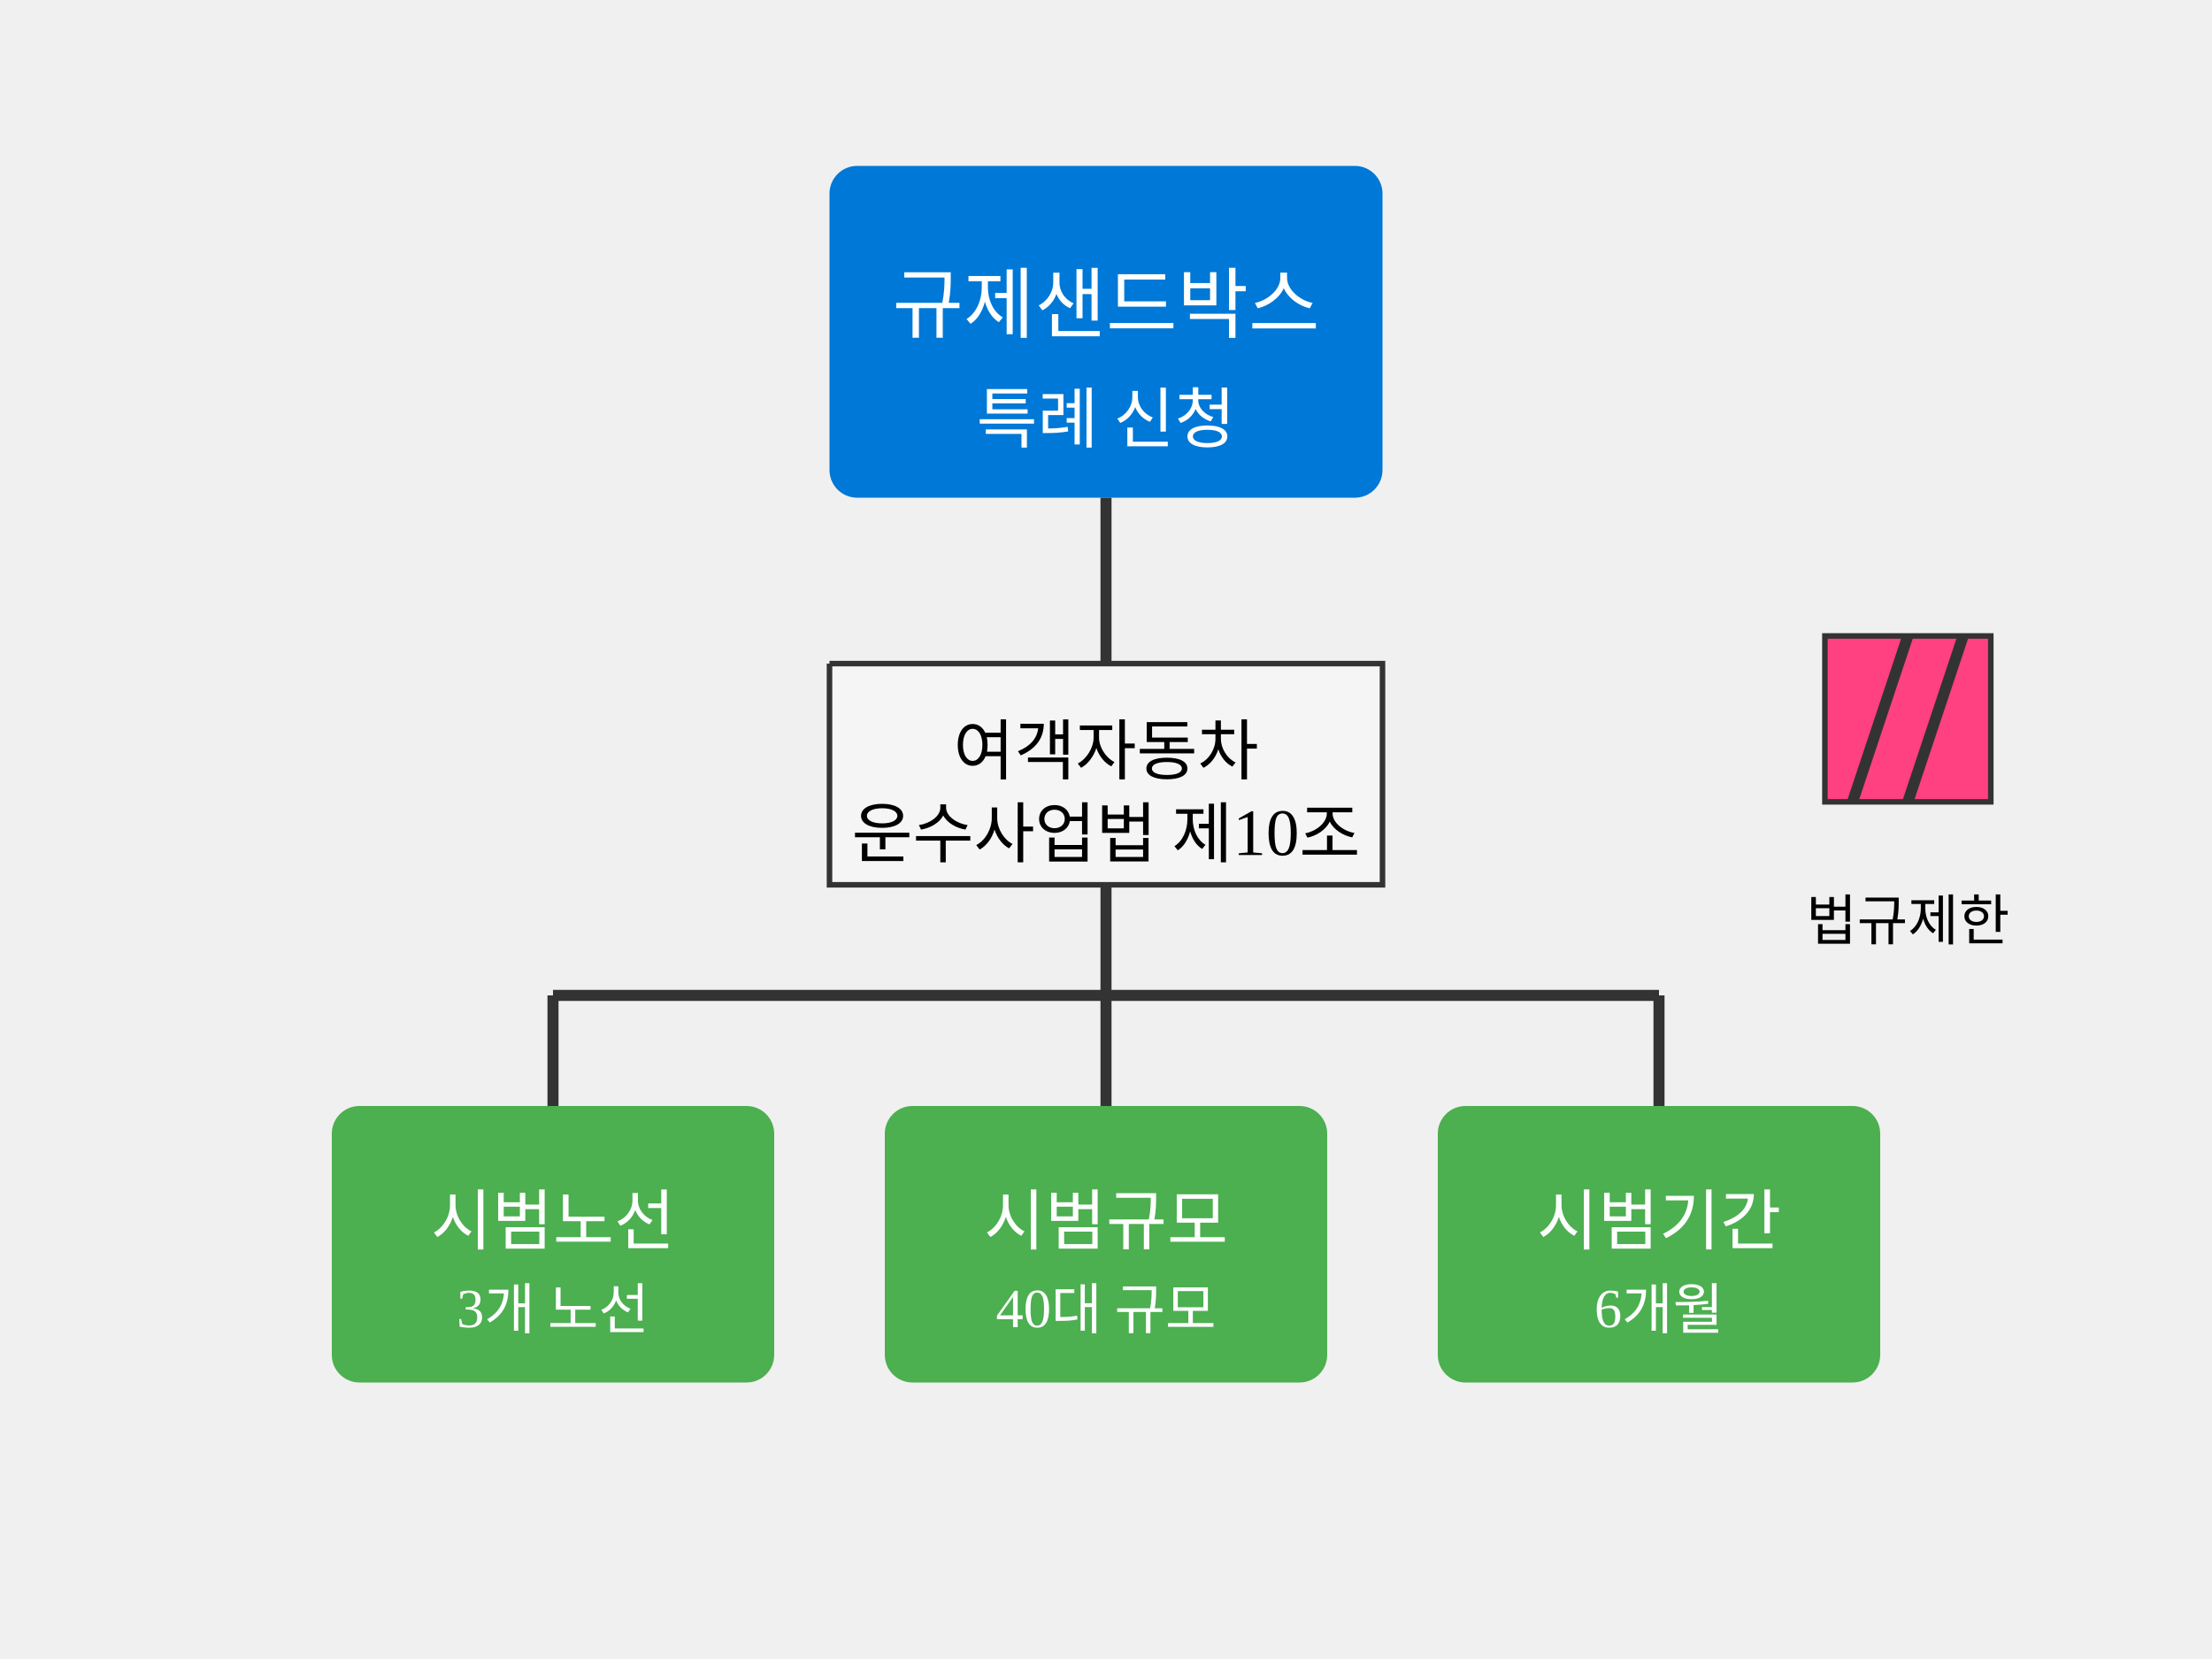
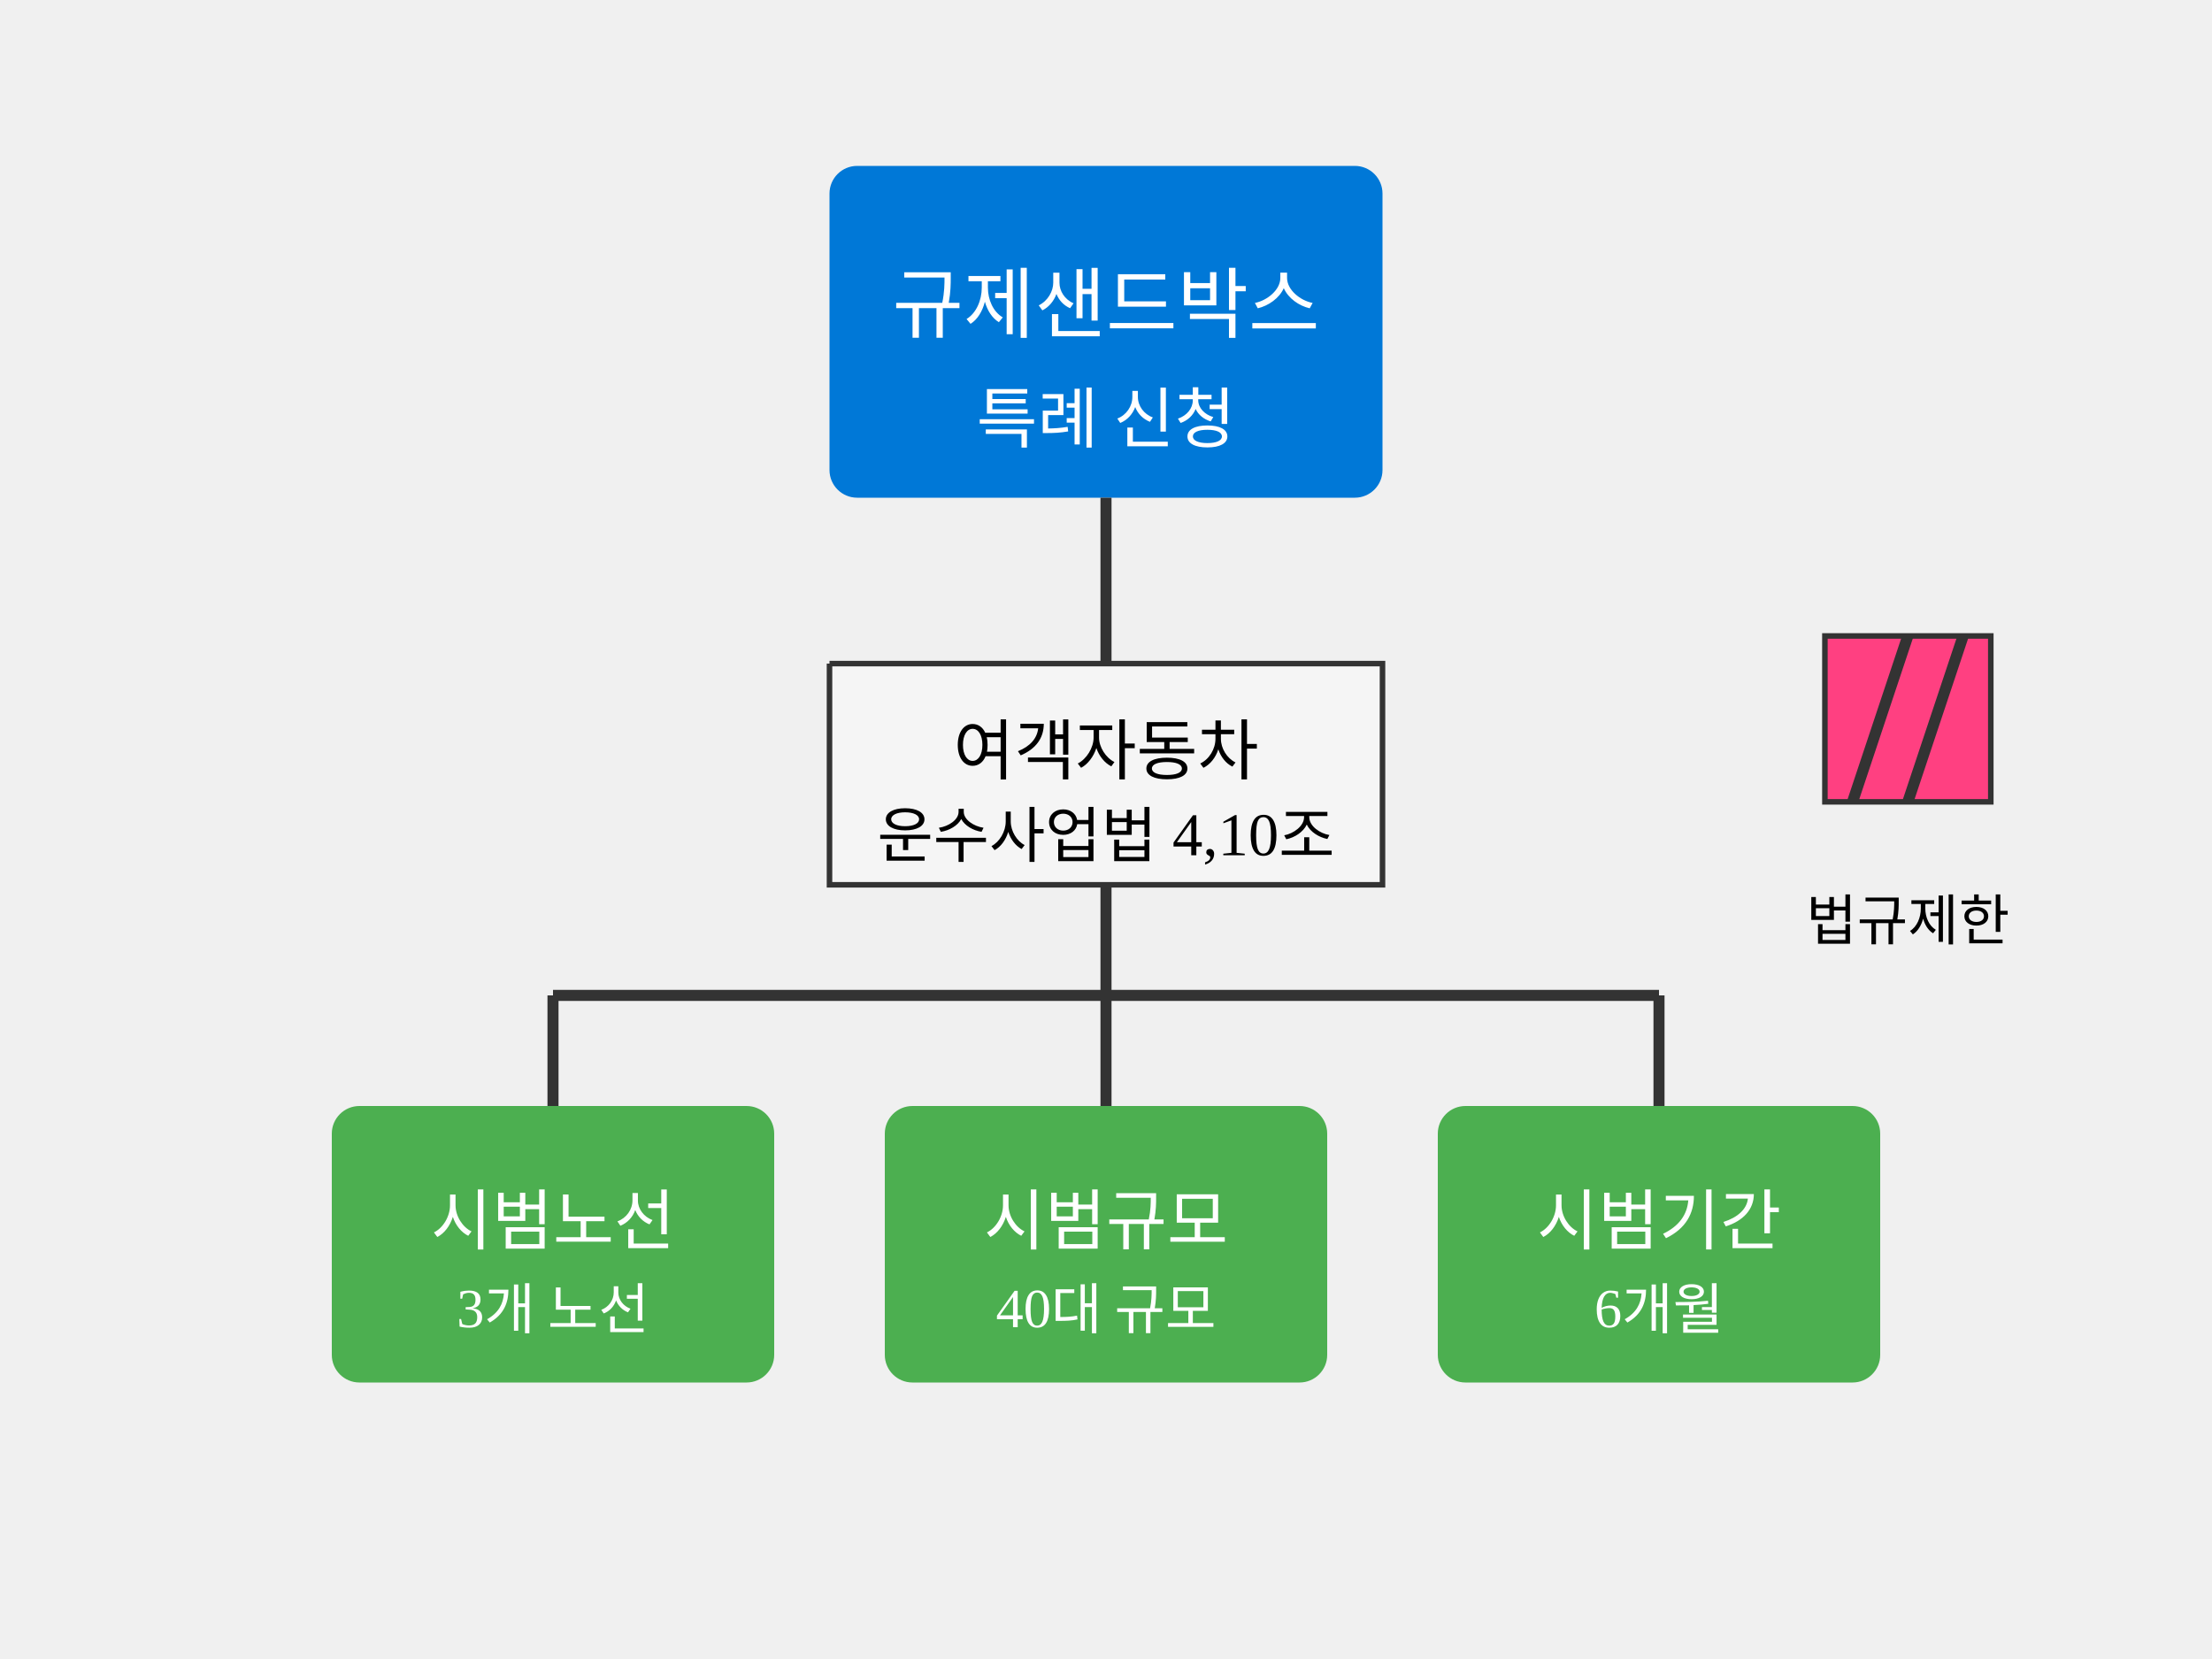
<svg xmlns="http://www.w3.org/2000/svg" viewBox="0 0 400 300">
  <rect x="150" y="30" width="100" height="60" rx="5" fill="#0078d7" />
  <text x="200" y="60" text-anchor="middle" fill="white" font-size="14">규제샌드박스</text>
  <text x="200" y="80" text-anchor="middle" fill="white" font-size="12">특례 신청</text>
  <path d="M150,120 h100 v40 h-100 v-40" fill="#f5f5f5" stroke="#333" />
  <text x="200" y="140" text-anchor="middle" font-size="12">여객자동차</text>
-   <text x="200" y="155" text-anchor="middle" font-size="12">운수사업법 제10조</text>
+   <text x="200" y="155" text-anchor="middle" font-size="11">운수사업법 4,10조</text>
  <rect x="60" y="200" width="80" height="50" rx="5" fill="#4caf50" />
  <text x="100" y="225" text-anchor="middle" fill="white" font-size="12">시범노선</text>
  <text x="100" y="240" text-anchor="middle" fill="white" font-size="10">3개 노선</text>
  <rect x="160" y="200" width="80" height="50" rx="5" fill="#4caf50" />
  <text x="200" y="225" text-anchor="middle" fill="white" font-size="12">시범규모</text>
  <text x="200" y="240" text-anchor="middle" fill="white" font-size="10">40대 규모</text>
  <rect x="260" y="200" width="80" height="50" rx="5" fill="#4caf50" />
  <text x="300" y="225" text-anchor="middle" fill="white" font-size="12">시범기간</text>
  <text x="300" y="240" text-anchor="middle" fill="white" font-size="10">6개월</text>
  <line x1="200" y1="90" x2="200" y2="120" stroke="#333" stroke-width="2" />
  <line x1="200" y1="160" x2="200" y2="180" stroke="#333" stroke-width="2" />
  <line x1="200" y1="180" x2="100" y2="180" stroke="#333" stroke-width="2" />
  <line x1="200" y1="180" x2="300" y2="180" stroke="#333" stroke-width="2" />
  <line x1="100" y1="180" x2="100" y2="200" stroke="#333" stroke-width="2" />
  <line x1="200" y1="180" x2="200" y2="200" stroke="#333" stroke-width="2" />
  <line x1="300" y1="180" x2="300" y2="200" stroke="#333" stroke-width="2" />
  <rect x="330" y="115" width="30" height="30" fill="#ff4081" stroke="#333" />
  <line x1="335" y1="145" x2="345" y2="115" stroke="#333" stroke-width="2" />
  <line x1="345" y1="145" x2="355" y2="115" stroke="#333" stroke-width="2" />
  <text x="345" y="170" text-anchor="middle" font-size="10">법규제한</text>
</svg>
